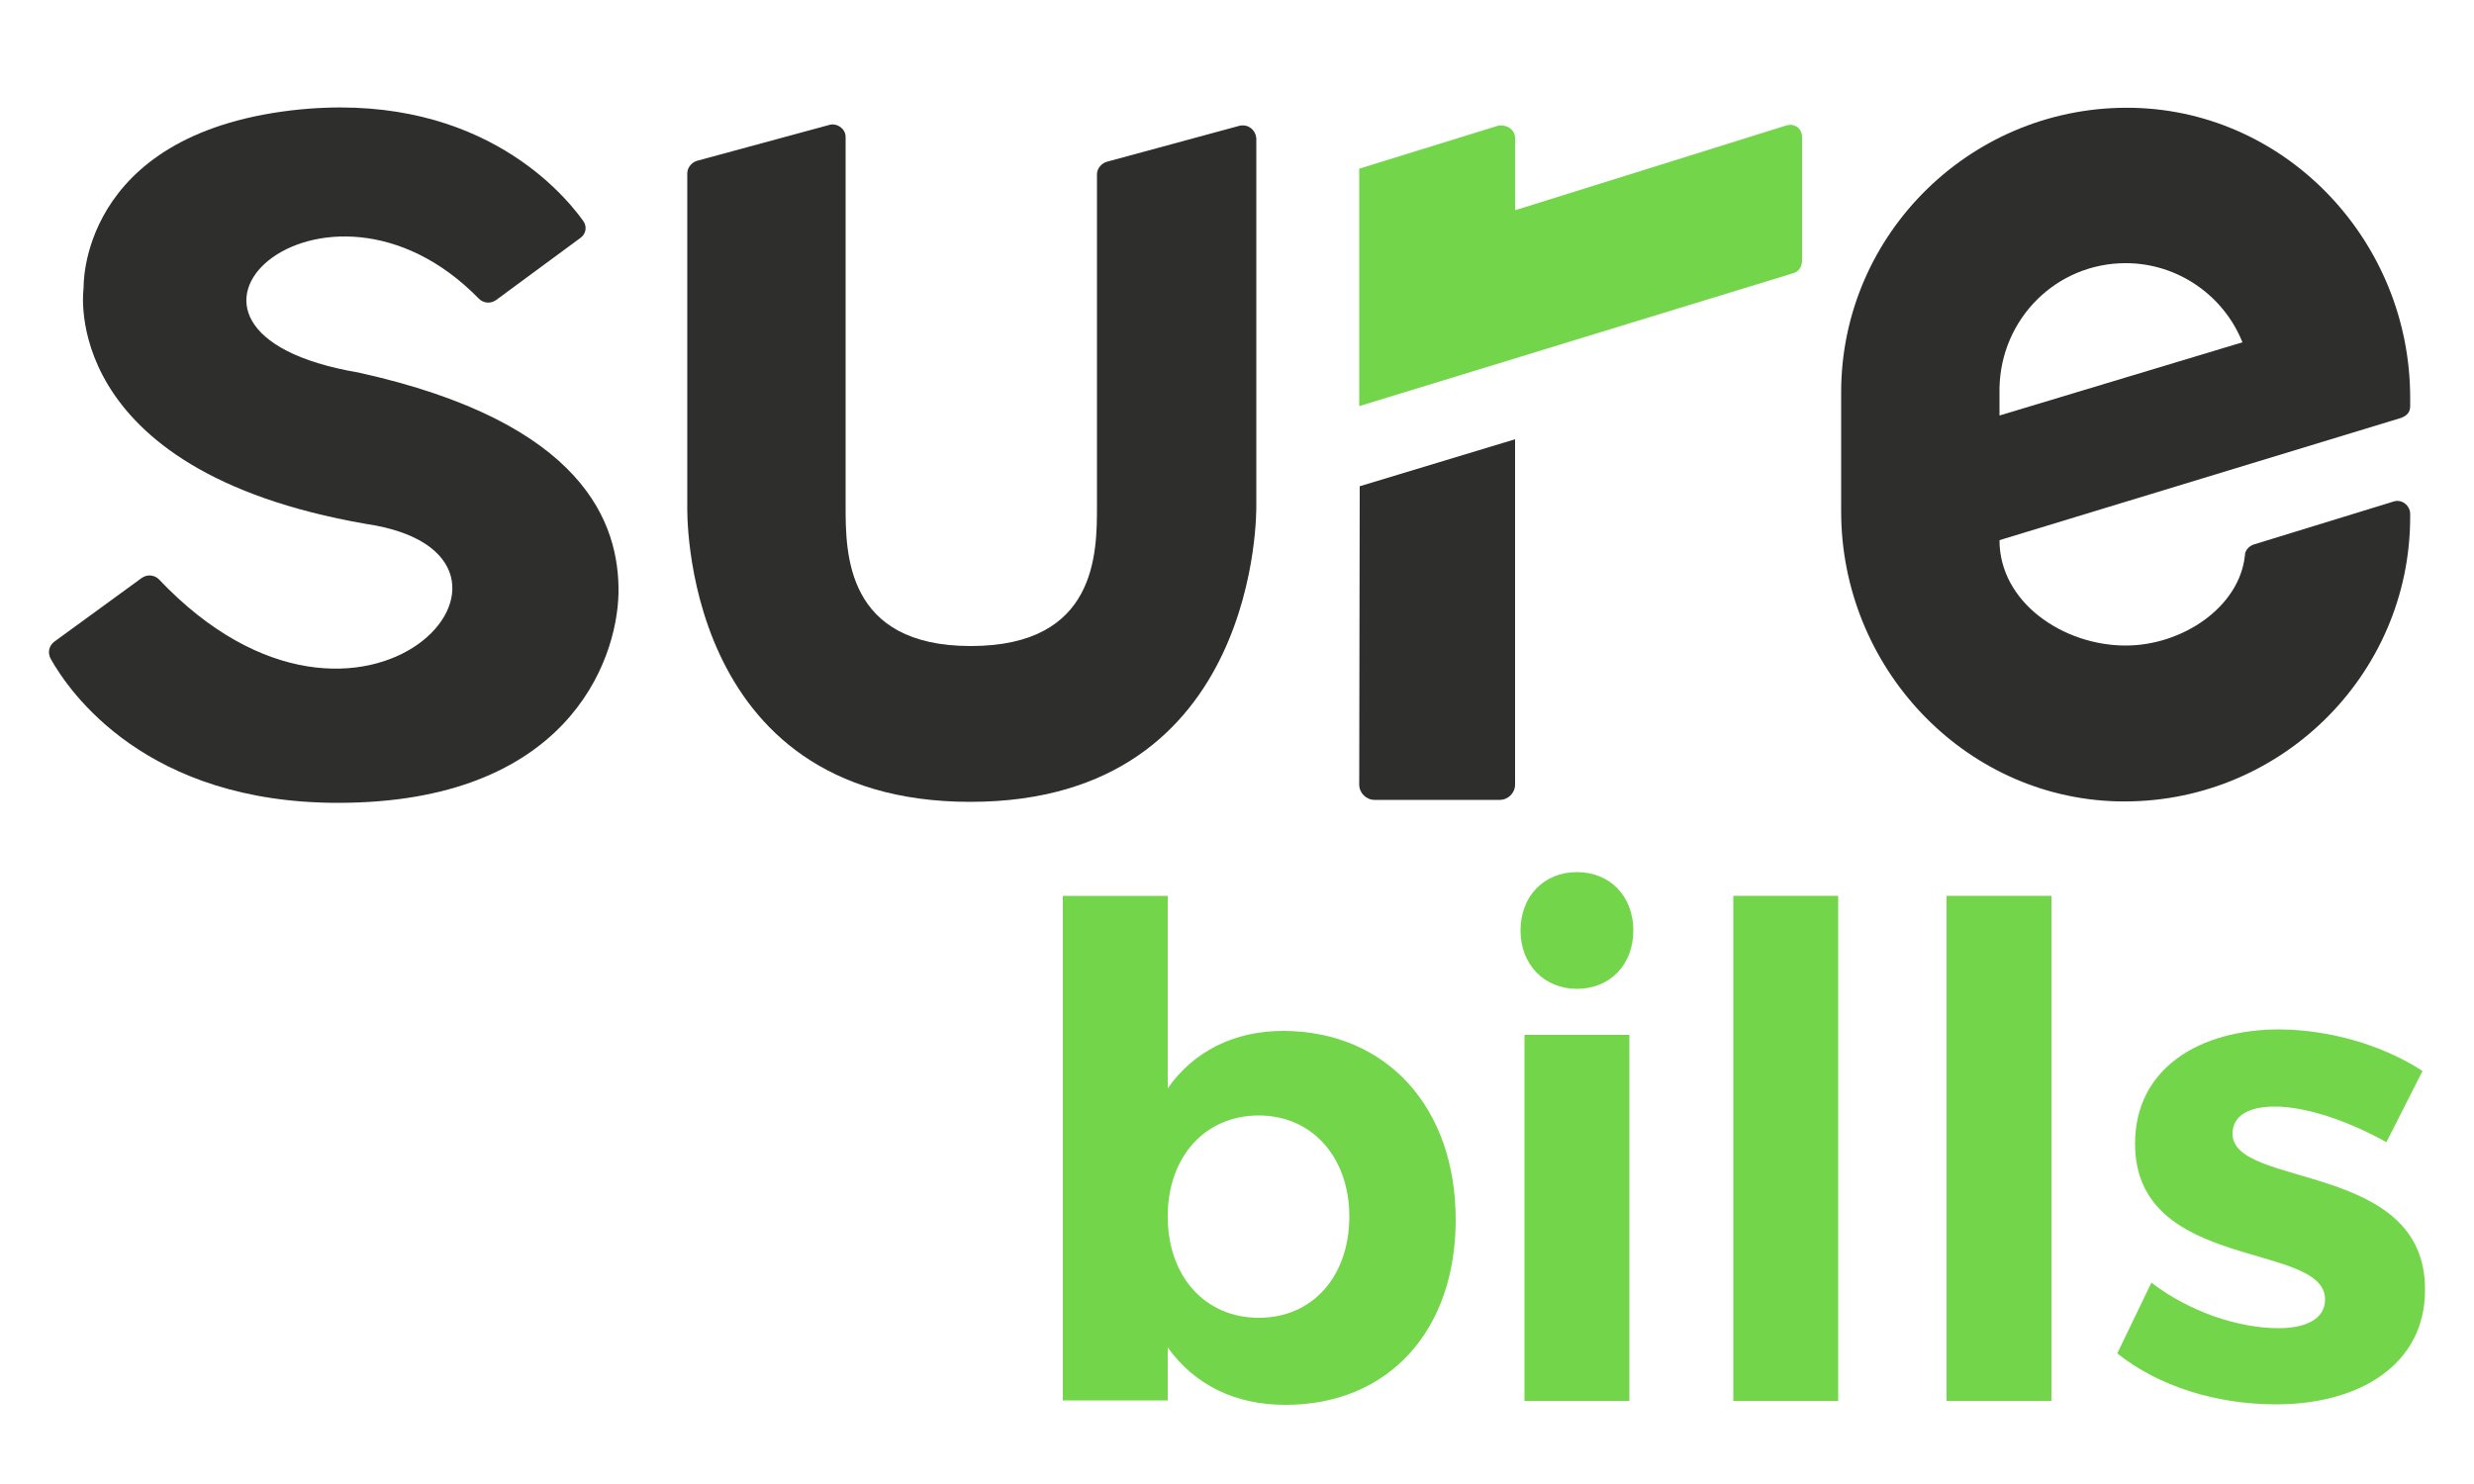
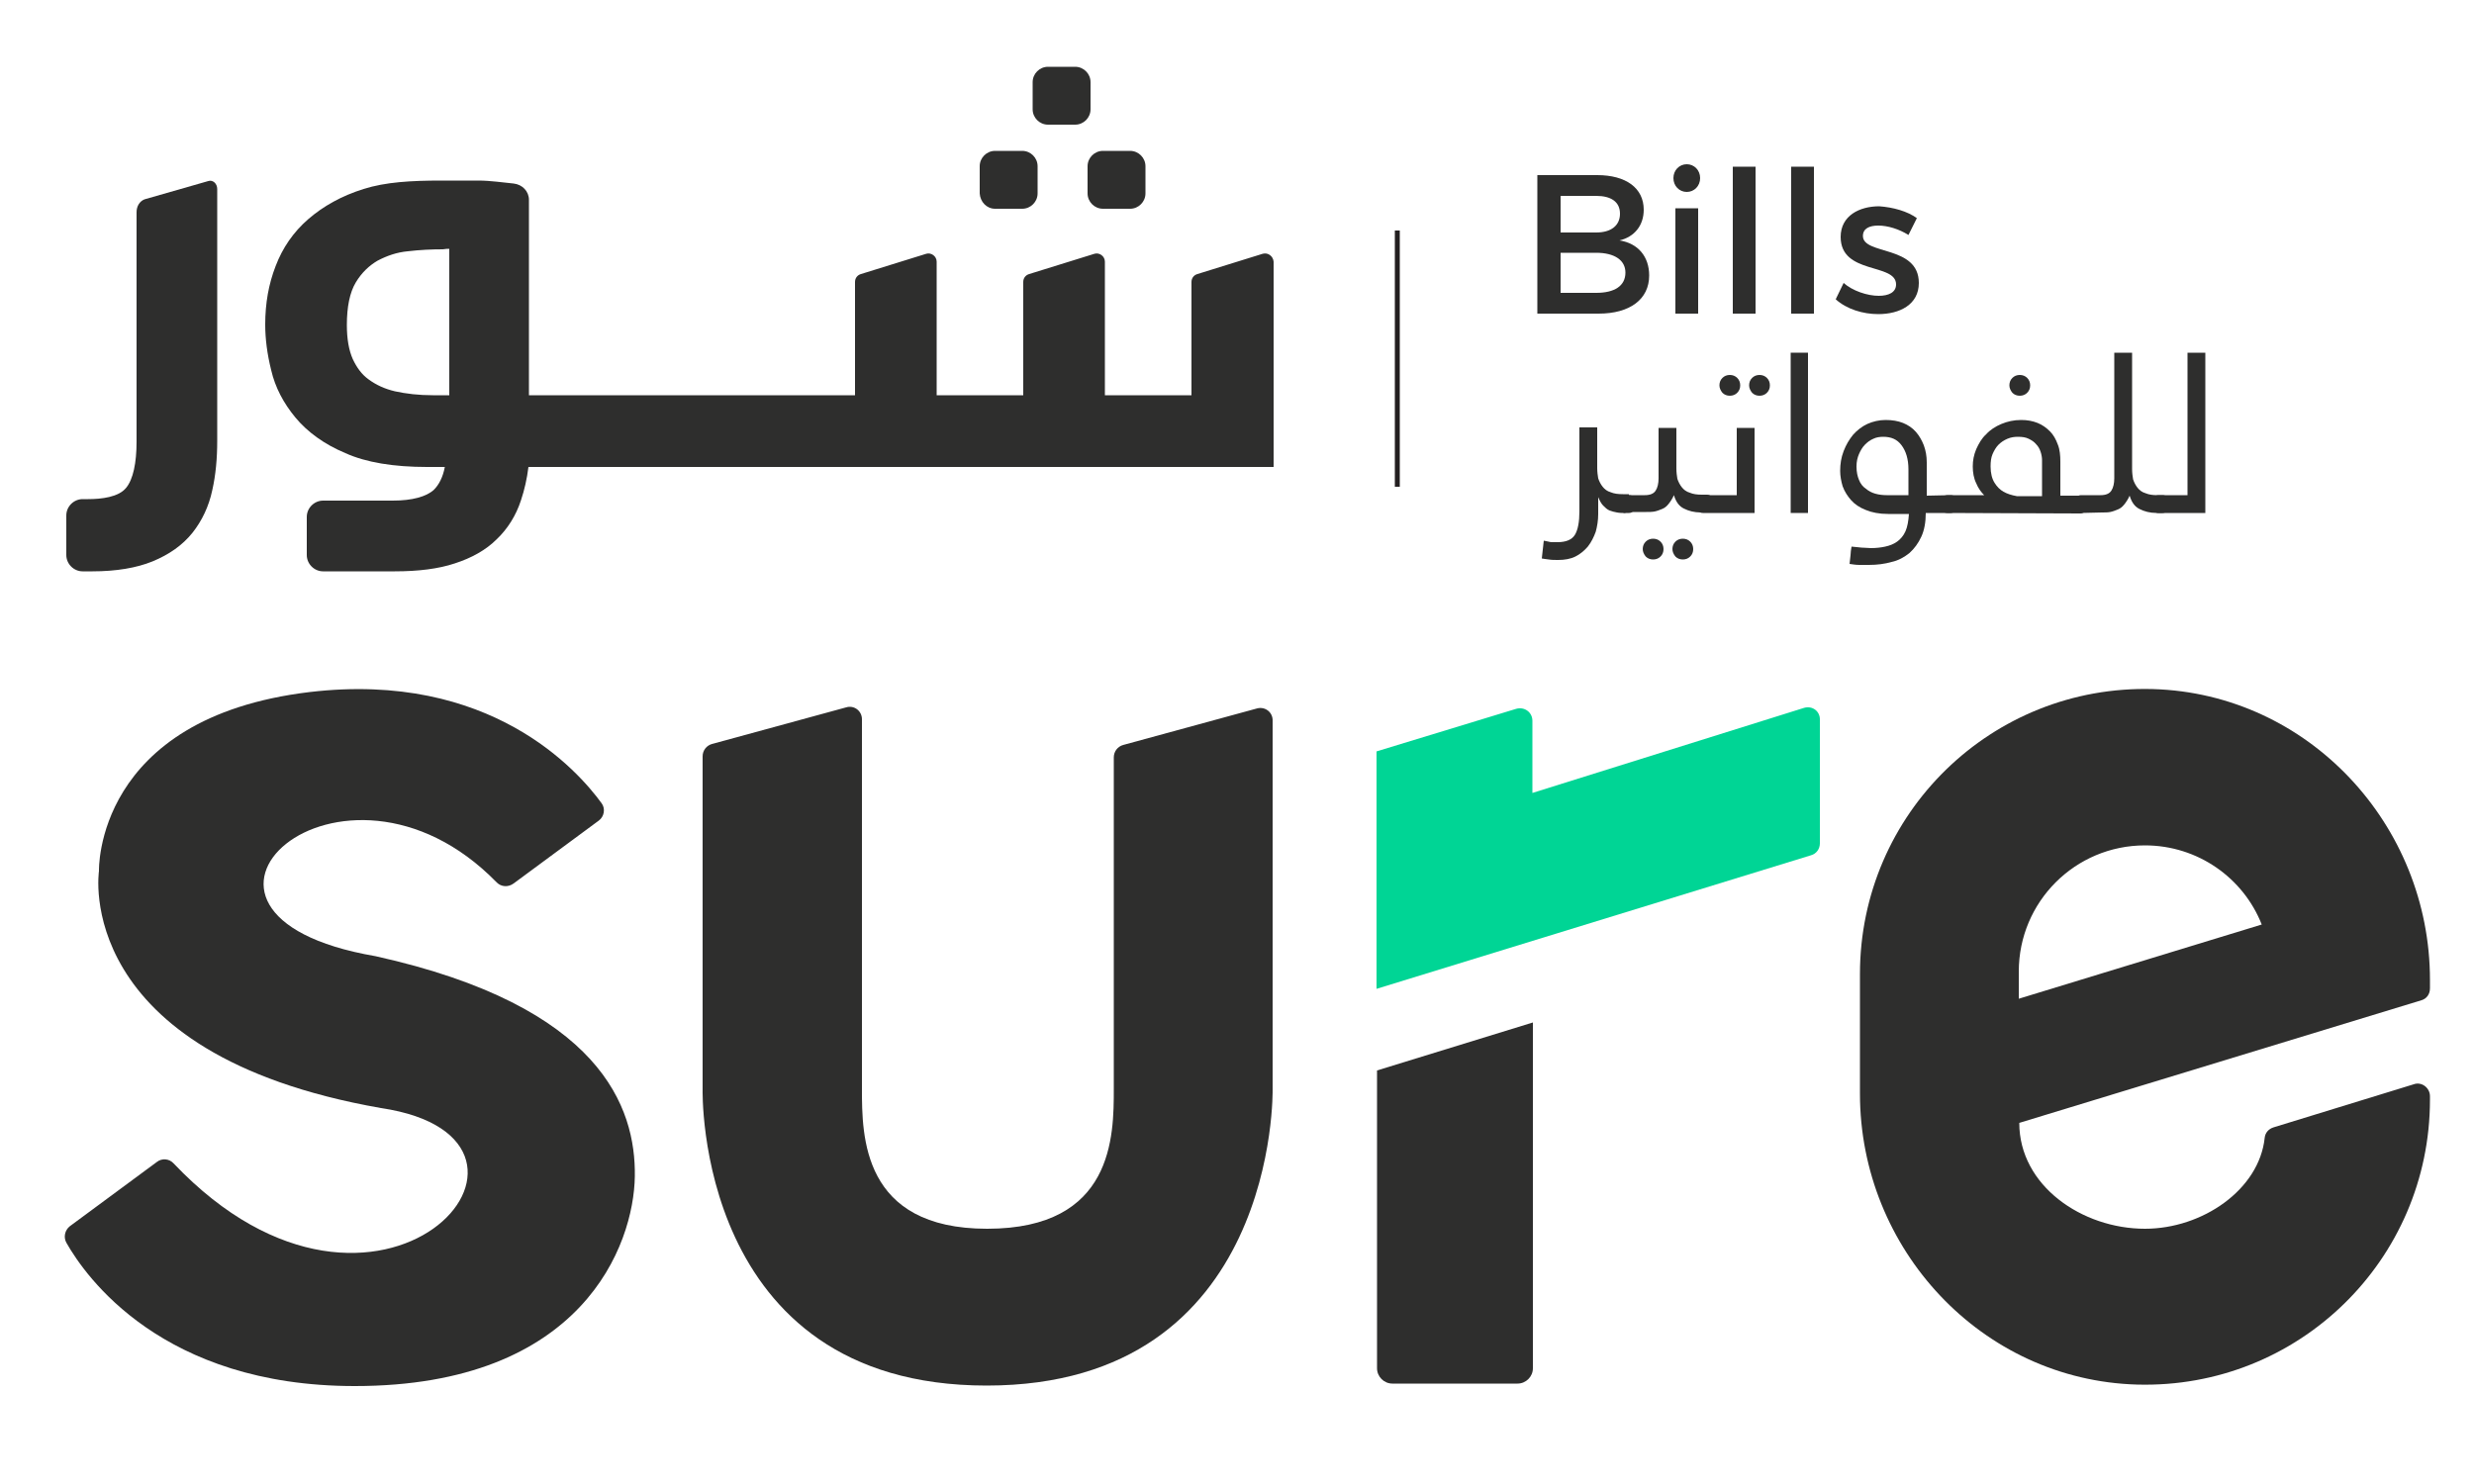
<svg xmlns="http://www.w3.org/2000/svg" version="1.1" id="Layer_1" x="0px" y="0px" viewBox="0 0 500 300" style="enable-background:new 0 0 500 300;" xml:space="preserve">
  <style type="text/css">
	.st0{fill:#2E2E2D;}
- 	.st1{fill:#73D64A;}
- 	.st2{enable-background:new    ;}
+ 	.st1{fill:#00D595;}
+ 	.st2{fill:none;stroke:#231F20;stroke-miterlimit:10;}
</style>
  <g>
    <g>
      <g>
-         <path class="st0" d="M72.4,75.3c-49.4-8.4-7-47.1,24.4-14.9c0.8,0.8,2.2,1.1,3.4,0.3l17.1-12.6c1.1-0.8,1.4-2.2,0.6-3.4     C113.1,38,95.4,18.1,59,22.3c-43.2,5.1-42.1,35.9-42.1,35.9s-5.6,36.8,57,47.7c42.4,6.2-0.3,55-41.8,11.2     c-0.8-0.8-2.2-1.1-3.4-0.3L11,129.7c-1.1,0.8-1.4,2.2-0.8,3.4c3.9,7,19.4,29.2,58.1,29.2c46,0,56.4-28.3,56.7-42.4     C125.2,105.9,118.2,85.4,72.4,75.3z" />
+         <path class="st0" d="M75.9,193.3c-49.5-8.5-6.9-47.1,24.5-14.9c0.9,0.9,2.3,1,3.4,0.2l17.2-12.7c1.1-0.8,1.4-2.4,0.6-3.5     c-4.8-6.6-22.5-26.8-59-22.5C19,145.1,20,176.1,20,176.1S14.3,213,77,224c42.4,6.3-0.3,55-41.9,11.2c-0.9-1-2.4-1.1-3.4-0.3     l-17.6,13c-1,0.8-1.3,2.2-0.7,3.3c3.9,6.9,19.4,29,58.3,29c46,0,56.4-28.5,56.6-42.4S121.5,203.4,75.9,193.3z" />
      </g>
      <g>
-         <path class="st0" d="M250.6,25.4l-26.9,7.3c-1.1,0.3-2,1.4-2,2.5c0,0,0,50.2,0,67.1c0,9.5,0,28.3-25.5,28.3     c-25.3,0-25.3-18.8-25.3-28.3c0-18.5,0-74.6,0-74.6c0-1.7-1.7-2.8-3.1-2.5l-26.9,7.3c-1.1,0.3-2,1.4-2,2.5v67.3     c0,0-1.7,59.8,57.2,59.8s57.8-59.8,57.8-59.8V27.9C253.7,26.2,252.3,25.1,250.6,25.4z" />
+         <path class="st0" d="M254.1,143.2l-27.1,7.4c-1.1,0.3-1.9,1.3-1.9,2.5c0,0,0,50.3,0,67c0,9.5,0,28.3-25.6,28.3     c-25.3,0-25.3-18.8-25.3-28.3c0-18.7,0-74.7,0-74.7c0-1.7-1.6-2.9-3.2-2.4l-27.1,7.4c-1.1,0.3-1.9,1.3-1.9,2.5v67.3     c0,0-1.6,59.9,57.4,59.9s57.8-59.9,57.8-59.9v-74.4C257.3,144,255.7,142.8,254.1,143.2z" />
      </g>
      <g>
-         <path class="st1" d="M360.9,25.4l-54.7,17.1V27.9c0-1.7-1.7-2.8-3.4-2.5l-28.1,8.7v48l87.8-26.9c1.1-0.3,1.7-1.4,1.7-2.5v-25     C364.2,25.9,362.6,24.8,360.9,25.4z" />
+         <path class="st1" d="M364.6,143.1l-54.9,17.2v-14.6c0-1.7-1.6-2.9-3.3-2.4l-28.2,8.6v48l87.8-27c1.1-0.3,1.8-1.3,1.8-2.4v-24.9     C367.9,143.8,366.3,142.6,364.6,143.1z" />
      </g>
      <g>
-         <path class="st0" d="M274.7,158.6c0,1.7,1.4,3.1,3.1,3.1h25.3c1.7,0,3.1-1.4,3.1-3.1V88.8l-31.4,9.5L274.7,158.6z" />
+         <path class="st0" d="M278.3,276.6c0,1.7,1.4,3.1,3.1,3.1h25.3c1.7,0,3.1-1.4,3.1-3.1v-69.9l-31.5,9.7V276.6z" />
      </g>
-       <path class="st0" d="M487.1,82.1v-1.7c0-31.4-24.7-57.8-55.8-58.6c-32.5-0.8-59.2,25.3-59.2,57.5v24.1c0,31.4,24.7,57.8,55.8,58.6    c32.5,0.8,59.2-25.3,59.2-57.5v-0.6c0-1.7-1.7-3.1-3.4-2.5l-28.3,8.7c-0.8,0.3-1.7,1.1-1.7,2.2c-1.1,10.4-12.6,18.2-24.1,18.2    c-12.6,0-25.5-8.7-25.5-21.3l81.1-24.7C486.6,84,487.1,83.2,487.1,82.1z M429.6,53.2c10.7,0,19.9,6.7,23.6,16L404.1,84v-5.6    C404.4,64.4,415.6,53.2,429.6,53.2z" />
+       <path class="st0" d="M491.1,199.8v-1.7c0-31.4-24.6-57.9-56-58.8c-32.6-0.9-59.2,25.2-59.2,57.6v24.2c0,31.4,24.6,57.9,56,58.8    c32.6,0.9,59.2-25.2,59.2-57.6v-0.7c0-1.7-1.7-3-3.3-2.4l-28.3,8.7c-1,0.3-1.7,1.1-1.8,2.1c-1.1,10.5-12.6,18.4-24.2,18.4    c-12.7,0-25.4-8.7-25.4-21.4l81.3-24.8C490.4,201.9,491.1,201,491.1,199.8z M433.5,170.9c10.7,0,19.9,6.6,23.6,16l-49.1,15v-5.5    C408,182.3,419.4,170.9,433.5,170.9z" />
+       <g>
+         <path class="st0" d="M43.9,38.2c0-1.1-0.9-1.9-1.8-1.6l-12.9,3.7c-1,0.4-1.6,1.4-1.6,2.6v28.4l0,0v18c0,4.3-0.7,7.6-2.1,9.3     c-1.5,1.9-5,2.3-7.7,2.3h-1.1c-1.8,0-3.3,1.5-3.3,3.3v8c0,1.8,1.5,3.3,3.3,3.3h2c4.8,0,8.9-0.7,12.1-2c3.4-1.4,6.1-3.3,8.1-5.8     c1.9-2.4,3.3-5.3,4-8.6c0.7-3.1,1-6.4,1-10V41.9l0,0V38.2z" />
+         <path class="st0" d="M255.2,51.3L242,55.4c-0.7,0.2-1.2,0.8-1.2,1.6v22.9h-17.5v-27c0-1.1-1.1-1.9-2.1-1.6L208,55.4     c-0.7,0.2-1.2,0.8-1.2,1.6v22.9h-17.5v-27c0-1.1-1.1-1.9-2.1-1.6L174,55.4c-0.7,0.2-1.2,0.8-1.2,1.6v22.9H115l0,0h-8.1V40.4     c0-1.7-1.3-3.1-3.1-3.3c-2.2-0.2-4.6-0.6-7.2-0.6c-1.9,0-5.3,0-7.4,0c-6.1,0-11.3,0.3-15.7,1.7c-4.5,1.4-8.2,3.5-11.2,6.1     c-3,2.6-5.2,5.8-6.6,9.5c-1.4,3.6-2.1,7.5-2.1,11.8c0,2.9,0.4,6,1.2,9.2c0.8,3.5,2.5,6.7,4.9,9.6s5.8,5.4,10.1,7.2     c4.2,1.9,9.8,2.8,16.5,2.8h3.6c-0.4,2.1-1.2,3.6-2.2,4.6c-1.5,1.4-4.4,2.2-8.3,2.2H65.3c-1.8,0-3.3,1.5-3.3,3.3v7.7     c0,1.8,1.5,3.3,3.3,3.3h14.5c4.7,0,8.8-0.5,12.1-1.6c3.4-1.1,6.3-2.7,8.5-4.9c2.2-2.1,3.9-4.8,4.9-7.9c0.7-2.1,1.2-4.3,1.5-6.7     h150.6V52.9C257.3,51.8,256.3,51,255.2,51.3z M90.8,50.3v29.6h-3.3c-2.9,0-5.4-0.3-7.7-0.8c-2.1-0.5-3.8-1.3-5.3-2.4     c-1.4-1-2.4-2.4-3.2-4.1c-0.8-1.8-1.2-4.1-1.2-6.9c0-3.7,0.6-6.6,1.8-8.6c1.2-2,2.7-3.4,4.4-4.4c1.9-1,3.9-1.7,6.1-1.9     c2.5-0.3,4.9-0.4,7.1-0.4C90.1,50.3,90.4,50.3,90.8,50.3z" />
+         <path class="st0" d="M201.1,42.2h5.5c1.7,0,3.1-1.4,3.1-3.1v-5.5c0-1.7-1.4-3.1-3.1-3.1h-5.5c-1.7,0-3.1,1.4-3.1,3.1v5.5     C198.1,40.8,199.4,42.2,201.1,42.2z" />
+         <path class="st0" d="M219.8,39.1c0,1.7,1.4,3.1,3.1,3.1h5.5c1.7,0,3.1-1.4,3.1-3.1v-5.5c0-1.7-1.4-3.1-3.1-3.1h-5.5     c-1.7,0-3.1,1.4-3.1,3.1V39.1z" />
+         <path class="st0" d="M211.8,25.2h5.5c1.7,0,3.1-1.4,3.1-3.1v-5.5c0-1.7-1.4-3.1-3.1-3.1h-5.5c-1.7,0-3.1,1.4-3.1,3.1v5.5     C208.7,23.8,210.1,25.2,211.8,25.2z" />
+       </g>
    </g>
-     <g class="st2">
-       <path class="st1" d="M294.2,246.6c0,22.4-13.6,37.4-34.4,37.4c-10.3,0-18.4-4.1-23.8-11.6v10.7h-21.2V181.1H236V220    c5.2-7.4,13.3-11.6,23.4-11.6C280.2,208.5,294.2,223.8,294.2,246.6z M272.7,245.9c0-11.8-7.4-20.4-18.3-20.4    c-10.9,0-18.4,8.4-18.4,20.4c0,12.2,7.6,20.5,18.4,20.5C265.3,266.4,272.7,258,272.7,245.9z" />
-       <path class="st1" d="M330.1,188.1c0,6.9-4.7,11.8-11.4,11.8c-6.7,0-11.4-5-11.4-11.8c0-6.9,4.7-11.8,11.4-11.8    C325.4,176.3,330.1,181.2,330.1,188.1z M308.1,283.2v-74h21.2v74H308.1z" />
-       <path class="st1" d="M350.3,283.2V181.1h21.2v102.1H350.3z" />
-       <path class="st1" d="M393.4,283.2V181.1h21.2v102.1H393.4z" />
-       <path class="st1" d="M489.6,216.5l-7.3,14.4c-8.1-4.5-16.4-7.2-22.6-7.2c-5,0-8.5,1.7-8.5,5.5c0,11.1,39.1,5.5,38.9,31.6    c0,15.1-13.3,23.1-30.1,23.1c-12,0-23.7-3.6-32.1-10.3l6.9-14.3c7.7,5.9,17.6,9.2,25.7,9.2c5.4,0,9.4-1.8,9.4-5.8    c0-11.8-38.4-5.5-38.4-31.5c0-15.3,13.1-23.1,29.2-23.1C470.9,208.2,481.4,211.2,489.6,216.5z" />
-     </g>
+     <line class="st2" x1="282.4" y1="46.6" x2="282.4" y2="98.4" />
+   </g>
+   <g>
+     <path class="st0" d="M329.2,100.1c0.7,0,1,0.3,1,0.8v1.7c0,0.7-0.3,1.1-1,1.1h-0.9c-0.5,0-1,0-1.5-0.1s-1-0.2-1.5-0.4   c-0.5-0.2-0.9-0.6-1.3-1s-0.7-1-1-1.7v3.4c0,1.3-0.2,2.5-0.5,3.6c-0.4,1.1-0.9,2.1-1.6,3c-0.7,0.8-1.5,1.5-2.5,2s-2.2,0.7-3.5,0.7   c-0.7,0-1.3,0-1.9-0.1s-1-0.1-1.4-0.2l0.4-3.6l1,0.2c0.3,0.1,0.6,0.1,0.9,0.1s0.6,0,0.9,0c1.7,0,2.9-0.5,3.5-1.5s0.9-2.6,0.9-4.7   v-17h3.6v8.2c0,0.8,0.1,1.5,0.2,2.1c0.2,0.6,0.5,1.2,0.9,1.7s0.9,0.9,1.6,1.1c0.7,0.3,1.5,0.4,2.5,0.4h1.2L329.2,100.1L329.2,100.1   z" />
+     <path class="st0" d="M328.5,103.7c-0.7,0-1-0.3-1-0.8v-1.7c0-0.7,0.3-1.1,1-1.1h3.9c1.1,0,1.8-0.3,2.2-0.9c0.4-0.6,0.6-1.5,0.6-2.5   V86.5h3.6v8.2c0,0.8,0.1,1.5,0.2,2.1c0.2,0.6,0.5,1.2,0.9,1.7s0.9,0.9,1.6,1.1c0.7,0.3,1.5,0.4,2.4,0.4h1c0.7,0,1,0.3,1,0.8v1.7   c0,0.7-0.3,1.1-1,1.1h-1.1c-1.4,0-2.5-0.3-3.5-0.8s-1.6-1.4-2-2.7c-0.3,0.7-0.7,1.3-1.1,1.8s-0.8,0.8-1.3,1s-1,0.4-1.5,0.5   s-1.1,0.1-1.7,0.1h-4.2V103.7z M332,111c0-0.6,0.2-1.1,0.6-1.5s0.9-0.6,1.5-0.6s1.1,0.2,1.5,0.6s0.6,0.9,0.6,1.5s-0.2,1.1-0.6,1.5   s-0.9,0.6-1.5,0.6s-1.1-0.2-1.5-0.6C332.2,112,332,111.5,332,111z M338,111c0-0.6,0.2-1.1,0.6-1.5s0.9-0.6,1.5-0.6s1.1,0.2,1.5,0.6   s0.6,0.9,0.6,1.5s-0.2,1.1-0.6,1.5s-0.9,0.6-1.5,0.6s-1.1-0.2-1.5-0.6C338.2,112,338,111.5,338,111z" />
+     <path class="st0" d="M344.2,103.7c-0.7,0-1-0.3-1-0.8v-1.7c0-0.7,0.3-1.1,1-1.1h6.8V86.5h3.6v17.2H344.2z M347.5,77.9   c0-0.6,0.2-1.1,0.6-1.5s0.9-0.6,1.5-0.6s1.1,0.2,1.5,0.6s0.6,0.9,0.6,1.5s-0.2,1.1-0.6,1.5s-0.9,0.6-1.5,0.6s-1.1-0.2-1.5-0.6   C347.7,78.9,347.5,78.4,347.5,77.9z M353.5,77.9c0-0.6,0.2-1.1,0.6-1.5s0.9-0.6,1.5-0.6s1.1,0.2,1.5,0.6s0.6,0.9,0.6,1.5   s-0.2,1.1-0.6,1.5s-0.9,0.6-1.5,0.6s-1.1-0.2-1.5-0.6C353.7,78.9,353.5,78.4,353.5,77.9z" />
+     <path class="st0" d="M361.9,71.3h3.5v32.4h-3.5V71.3z" />
+     <path class="st0" d="M394.2,100.1c0.7,0,1,0.3,1,0.8v1.7c0,0.7-0.3,1.1-1,1.1h-5c0,1.9-0.3,3.5-0.9,4.8s-1.4,2.4-2.4,3.3   c-1,0.8-2.2,1.5-3.6,1.8c-1.4,0.4-2.9,0.6-4.6,0.6c-0.6,0-1.3,0-1.9,0c-0.7,0-1.3-0.1-2-0.2c0.1-0.6,0.1-1.2,0.2-1.8   c0-0.5,0.1-1.1,0.2-1.7c0.7,0.1,1.4,0.1,2,0.2c0.7,0,1.3,0.1,1.9,0.1c1,0,2-0.1,2.9-0.3c0.9-0.2,1.7-0.5,2.4-1   c0.7-0.5,1.3-1.2,1.7-2.1c0.4-0.9,0.6-2.1,0.7-3.5h-4.2c-1.8,0-3.3-0.3-4.5-0.8c-1.3-0.5-2.3-1.2-3-2s-1.3-1.7-1.7-2.8   c-0.3-1-0.5-2.1-0.5-3.1c0-1.4,0.2-2.7,0.7-4s1.1-2.3,1.9-3.3c0.8-0.9,1.8-1.7,2.9-2.2s2.4-0.8,3.7-0.8c1.3,0,2.5,0.2,3.5,0.6   s1.9,1,2.6,1.8s1.2,1.7,1.6,2.7c0.4,1.1,0.6,2.2,0.6,3.5v6.7L394.2,100.1L394.2,100.1z M385.7,100.1v-5.2c0-2.1-0.5-3.7-1.4-4.9   s-2.1-1.7-3.7-1.7c-0.7,0-1.4,0.1-2,0.4c-0.7,0.3-1.2,0.7-1.7,1.2s-0.9,1.2-1.2,1.9c-0.3,0.7-0.5,1.5-0.5,2.5c0,1.1,0.2,2,0.5,2.7   c0.3,0.8,0.8,1.4,1.4,1.8c0.6,0.5,1.2,0.8,1.9,1c0.7,0.2,1.5,0.3,2.3,0.3C381.3,100.1,385.7,100.1,385.7,100.1z" />
+     <path class="st0" d="M393.6,103.7c-0.7,0-1-0.3-1-0.8v-1.7c0-0.7,0.3-1.1,1-1.1h7.4c-0.6-0.6-1.2-1.4-1.6-2.4   c-0.5-1-0.7-2.2-0.7-3.4c0-1.2,0.2-2.3,0.7-3.5c0.5-1.1,1.1-2.2,2-3c0.8-0.9,1.9-1.6,3.1-2.1s2.5-0.8,4-0.8c1.2,0,2.3,0.2,3.3,0.6   s1.8,1,2.5,1.7s1.2,1.6,1.6,2.7c0.4,1,0.5,2.2,0.5,3.4v6.9h4c0.7,0,1,0.3,1,0.8v1.7c0,0.7-0.3,1.1-1,1.1L393.6,103.7L393.6,103.7z    M412.7,100.1V93c0-0.5-0.1-1.1-0.3-1.7c-0.2-0.6-0.5-1.1-0.9-1.5c-0.4-0.5-0.9-0.8-1.5-1.1s-1.3-0.4-2.2-0.4   c-0.7,0-1.4,0.1-2.1,0.4s-1.3,0.7-1.8,1.2s-0.9,1.2-1.2,1.9c-0.3,0.7-0.4,1.5-0.4,2.5c0,1.4,0.3,2.5,0.8,3.3s1.1,1.4,1.8,1.8   c0.7,0.4,1.6,0.7,2.7,0.9h5.1V100.1z M406.1,77.9c0-0.6,0.2-1.1,0.6-1.5s0.9-0.6,1.5-0.6s1.1,0.2,1.5,0.6s0.6,0.9,0.6,1.5   s-0.2,1.1-0.6,1.5s-0.9,0.6-1.5,0.6s-1.1-0.2-1.5-0.6C406.3,78.9,406.1,78.4,406.1,77.9z" />
+     <path class="st0" d="M420.6,103.7c-0.7,0-1-0.3-1-0.8v-1.7c0-0.7,0.3-1.1,1-1.1h3.9c1.1,0,1.8-0.3,2.2-0.9c0.4-0.6,0.6-1.5,0.6-2.5   V71.3h3.6v23.5c0,0.8,0.1,1.5,0.2,2.1c0.2,0.6,0.5,1.2,0.9,1.7s0.9,0.9,1.6,1.1c0.7,0.3,1.5,0.4,2.4,0.4h1c0.7,0,1,0.3,1,0.8v1.7   c0,0.7-0.3,1.1-1,1.1h-1.1c-1.4,0-2.5-0.3-3.5-0.8s-1.6-1.4-2-2.7c-0.3,0.7-0.7,1.3-1.1,1.8s-0.8,0.8-1.3,1s-1,0.4-1.5,0.5   s-1.1,0.1-1.7,0.1L420.6,103.7L420.6,103.7z" />
+     <path class="st0" d="M436.3,103.7c-0.7,0-1-0.3-1-0.8v-1.7c0-0.7,0.3-1.1,1-1.1h5.8V71.3h3.6v32.4   C445.7,103.7,436.3,103.7,436.3,103.7z" />
+   </g>
+   <g>
+     <path class="st0" d="M322.8,35.4c5.8,0,9.4,2.6,9.4,7c0,3.2-1.9,5.5-4.9,6.2c3.8,0.6,6,3.3,6,7.1c0,4.8-3.9,7.7-10.2,7.7h-12.4v-28   H322.8z M315.4,47h7.2c3,0,4.8-1.4,4.8-3.8c0-2.4-1.8-3.6-4.8-3.6h-7.2V47z M315.4,59.2h7.2c3.7,0,5.9-1.4,5.9-4.1   c0-2.5-2.2-4-5.9-4h-7.2V59.2z" />
+     <path class="st0" d="M343.6,36c0,1.6-1.2,2.8-2.7,2.8s-2.7-1.2-2.7-2.8s1.2-2.8,2.7-2.8S343.6,34.4,343.6,36z M338.6,63.4V42.1h4.6   v21.3C343.2,63.4,338.6,63.4,338.6,63.4z" />
+     <path class="st0" d="M350.2,63.4V33.7h4.6v29.7H350.2z" />
+     <path class="st0" d="M362,63.4V33.7h4.6v29.7H362z" />
+     <path class="st0" d="M387.4,44.1l-1.7,3.4c-1.9-1.2-4.2-1.9-6.1-1.9c-1.8,0-3.1,0.6-3.1,2.1c0,3.9,11.3,1.8,11.3,9.5   c0,4.4-3.9,6.3-8.2,6.3c-3.1,0-6.4-1-8.6-3l1.6-3.3c1.8,1.6,4.8,2.6,7.1,2.6c2,0,3.5-0.7,3.5-2.3c0-4.4-11.2-1.9-11.2-9.6   c0-4.3,3.8-6.2,7.8-6.2C382.6,41.9,385.5,42.7,387.4,44.1z" />
  </g>
</svg>
